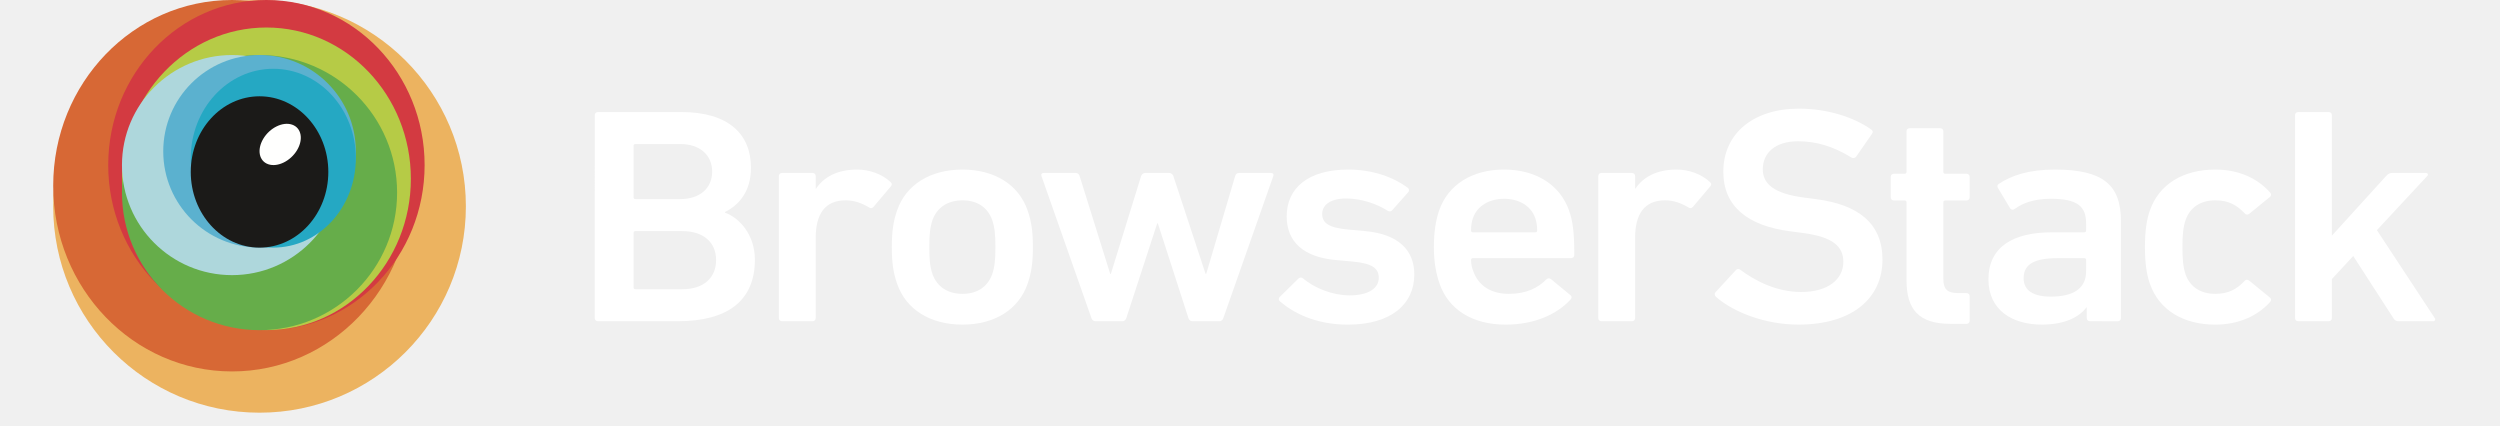
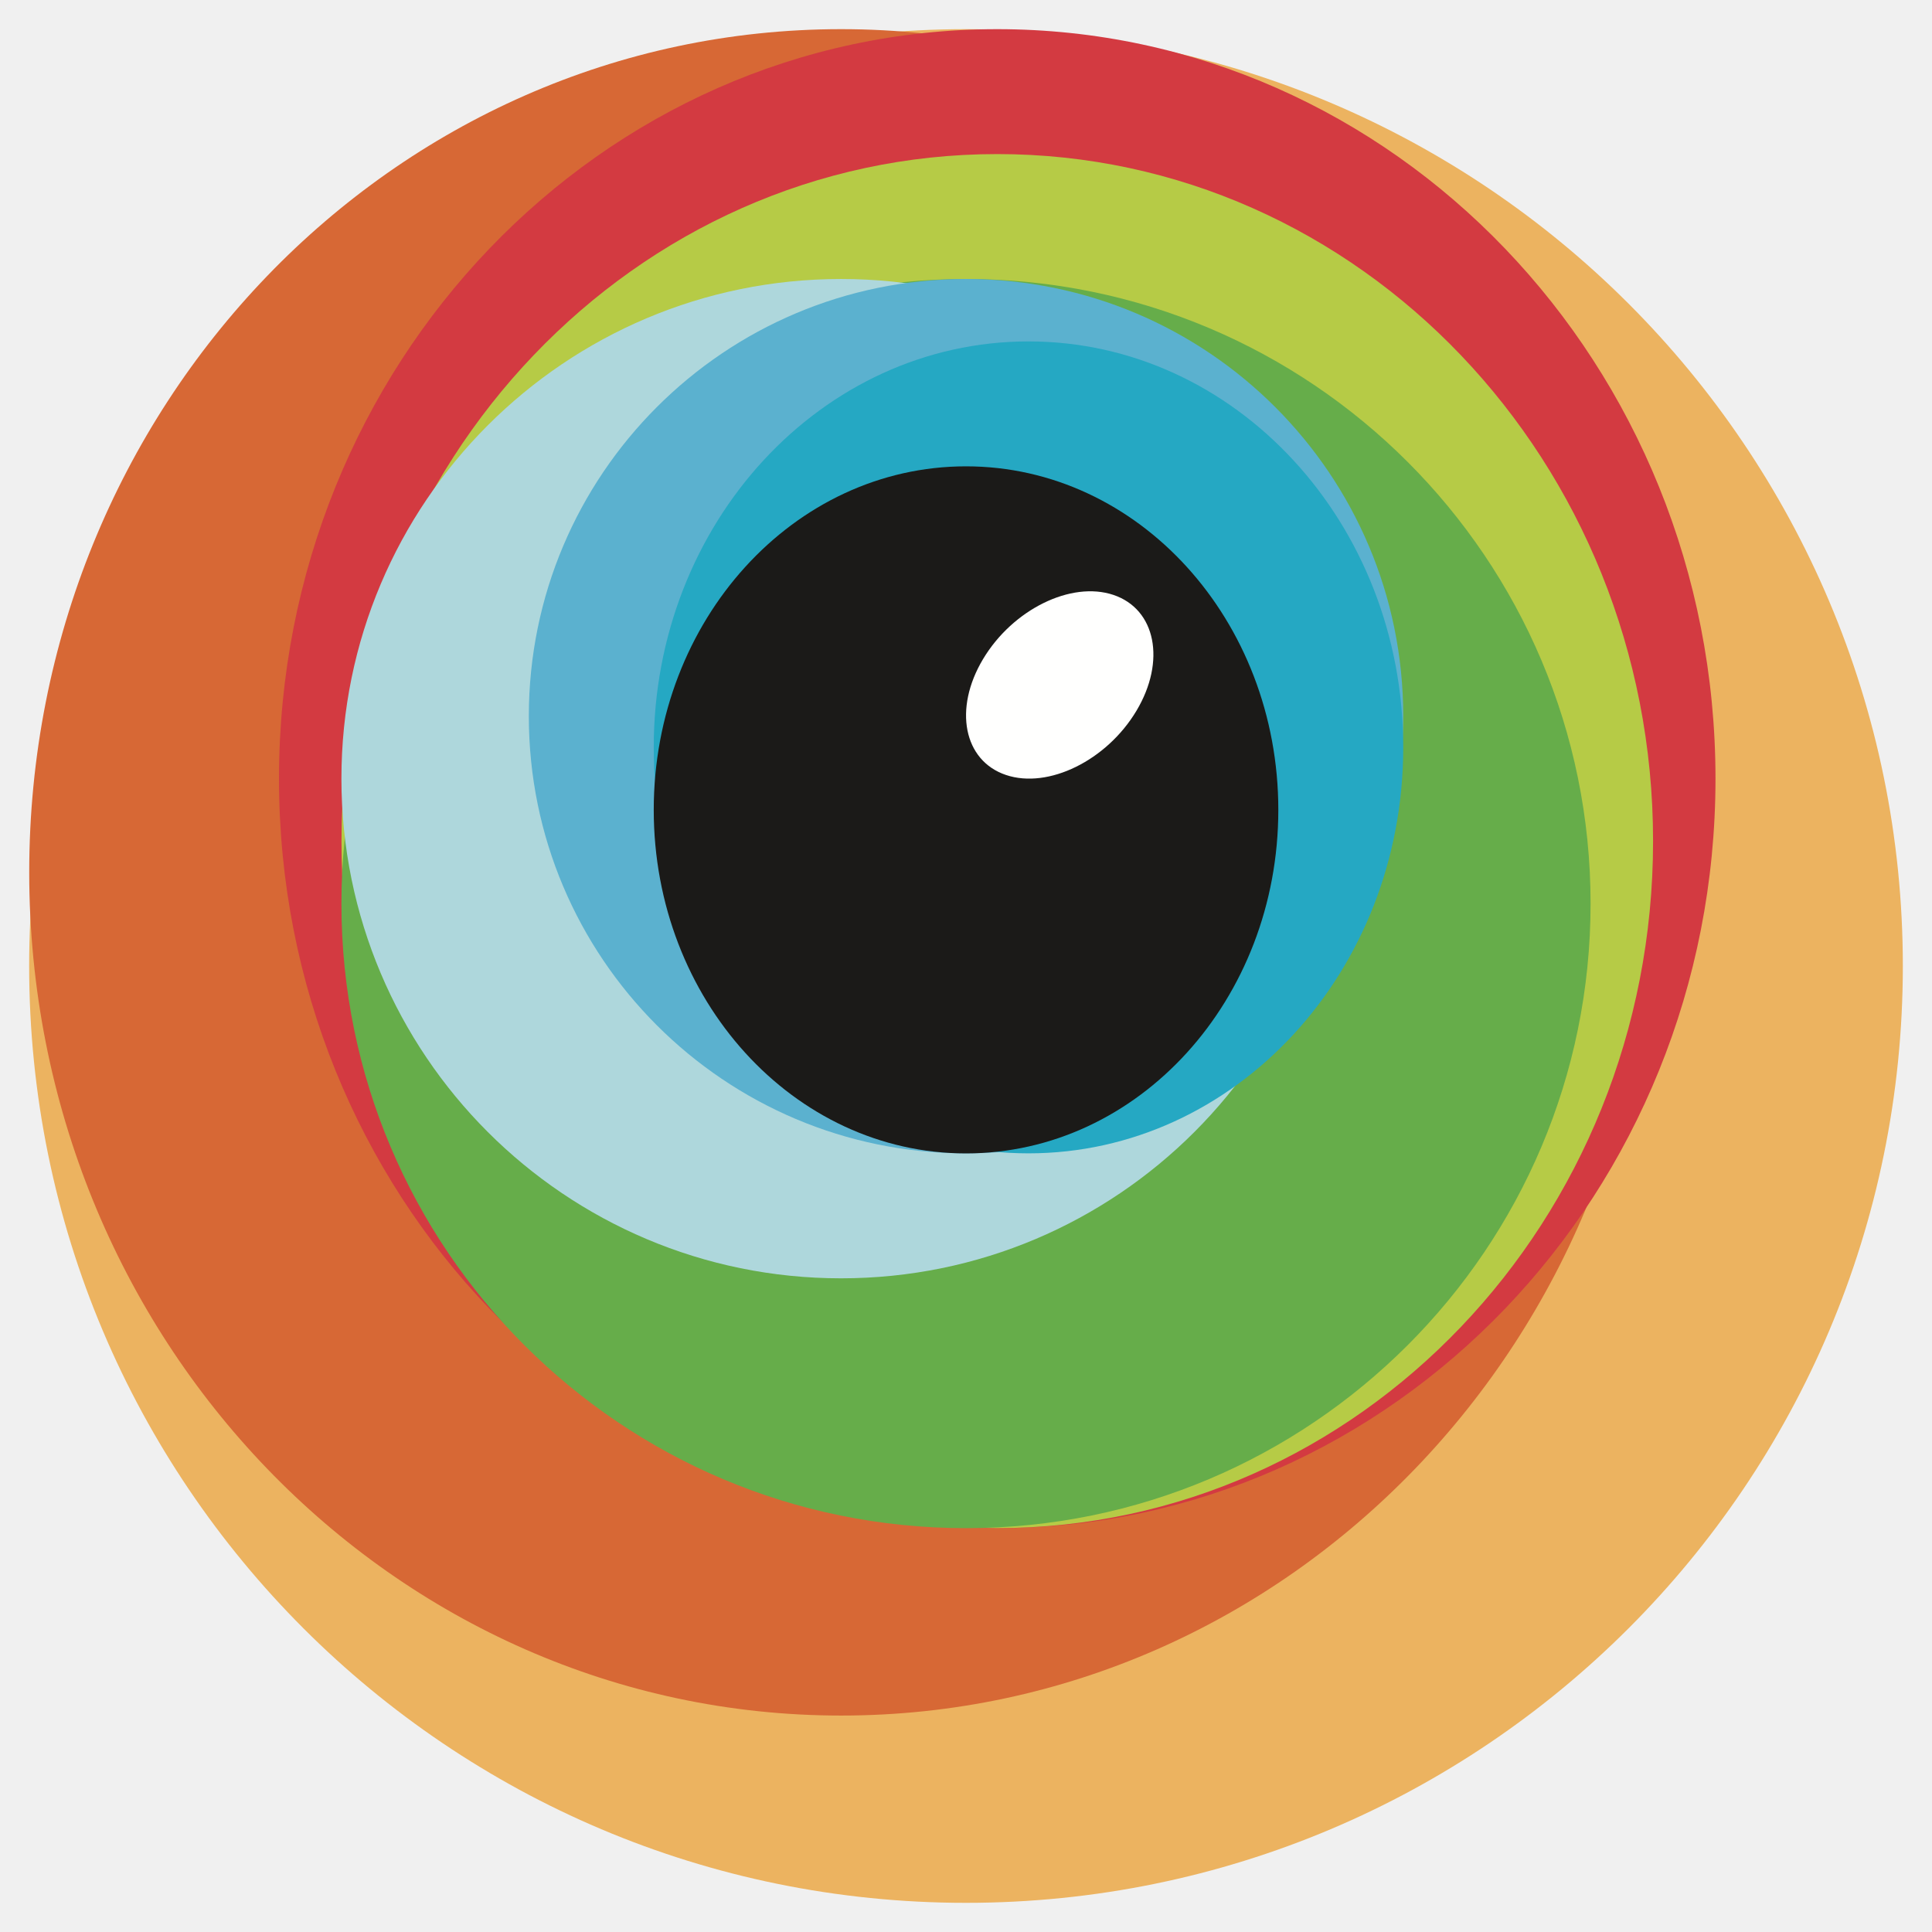
- <svg xmlns="http://www.w3.org/2000/svg" height="32" viewBox="0 0 180 32" width="188" class="w-svg" aria-labelledby="headerBrowserStackLogoImgTitle headerBrowserStackLogoImgDesc" role="img">
-   <g fill="none" fill-rule="evenodd">
-     <g>
-       <path d="m31.034 15.517c0 8.57-6.947 15.517-15.517 15.517-8.57 0-15.517-6.947-15.517-15.517 0-8.57 6.947-15.517 15.517-15.517 8.57 0 15.517 6.947 15.517 15.517" fill="#ecb360" />
-       <path d="m26.897 13.966c0 7.713-6.021 13.966-13.448 13.966-7.427 0-13.448-6.253-13.448-13.966 0-7.713 6.021-13.966 13.448-13.966 7.427 0 13.448 6.253 13.448 13.966" fill="#d76835" />
-       <path d="m27.931 12.414c0 6.856-5.326 12.414-11.897 12.414-6.57 0-11.896-5.558-11.896-12.414 0-6.856 5.326-12.414 11.896-12.414 6.571 0 11.897 5.558 11.897 12.414" fill="#d33a41" />
-       <path d="m26.897 13.448c0 6.284-4.863 11.379-10.862 11.379-5.999 0-10.862-5.095-10.862-11.379 0-6.285 4.863-11.379 10.862-11.379 5.999 0 10.862 5.095 10.862 11.379" fill="#b6cb46" />
-       <path d="m25.862 14.483c0 5.713-4.632 10.345-10.345 10.345-5.713 0-10.345-4.632-10.345-10.345 0-5.713 4.632-10.345 10.345-10.345 5.713 0 10.345 4.631 10.345 10.345" fill="#66ad4a" />
-       <path d="m21.724 12.414c0 4.571-3.705 8.276-8.276 8.276-4.571 0-8.276-3.705-8.276-8.276 0-4.571 3.705-8.276 8.276-8.276 4.571 0 8.276 3.705 8.276 8.276" fill="#aed7dc" />
-       <path d="m22.759 11.379c0 3.999-3.242 7.241-7.242 7.241-4 0-7.241-3.242-7.241-7.241 0-3.999 3.242-7.241 7.241-7.241 4 0 7.242 3.242 7.242 7.241" fill="#5bb1cf" />
-       <path d="m22.759 11.896c0 3.714-2.779 6.724-6.207 6.724s-6.207-3.011-6.207-6.724c0-3.713 2.779-6.724 6.207-6.724s6.207 3.011 6.207 6.724" fill="#25a8c3" />
-       <path d="m20.69 12.931c0 3.142-2.316 5.69-5.173 5.69-2.856 0-5.172-2.547-5.172-5.69 0-3.142 2.316-5.69 5.172-5.69 2.857 0 5.173 2.547 5.173 5.69" />
-       <path d="m15.517 18.621c-2.856 0-5.172-2.547-5.172-5.69 0-3.142 2.316-5.69 5.172-5.69 2.857 0 5.173 2.547 5.173 5.69 0 3.142-2.316 5.69-5.173 5.69z" fill="#1b1a18" />
-       <path d="m18.34 11.29c-.492.823-1.46 1.299-2.161 1.063-.702-.236-.872-1.096-.38-1.919.492-.823 1.46-1.299 2.161-1.063s.872 1.096.38 1.919" fill="#fffffe" />
-     </g>
-     <g fill="#fff" transform="translate(40.34483 7.241379)">
-       <path d="m117.326 14.093c-.247-.694-.371-1.573-.371-2.753 0-1.18.123-2.059.371-2.753.692-1.989 2.522-3.077 4.921-3.077 1.78 0 3.19.671 4.129 1.735.075.093.099.232-.024.324l-1.558 1.272c-.123.093-.247.07-.346-.046-.593-.625-1.212-.971-2.201-.971-1.063 0-1.879.486-2.226 1.457-.198.555-.247 1.203-.247 2.059 0 .856.049 1.527.247 2.082.346.948 1.163 1.434 2.226 1.434.989 0 1.608-.347 2.201-.971.099-.116.223-.116.346-.023l1.558 1.272c.123.093.099.208.024.324-.939 1.041-2.349 1.712-4.129 1.712-2.398 0-4.229-1.087-4.921-3.077" />
-       <path d="m136.031 16.915c-.173 0-.297-.069-.396-.232l-3.017-4.673-1.607 1.735v2.938c0 .139-.099.232-.247.232h-2.275c-.148 0-.247-.093-.247-.232v-15.268c0-.139.099-.231.247-.231h2.275c.148 0 .247.093.247.231v9.069l4.08-4.488c.148-.162.272-.232.469-.232h2.522c.148 0 .198.139.099.232l-3.783 4.071 4.352 6.616c.075.093.025.232-.123.232z" />
-       <path d="m3.448 14.509h3.511c1.632 0 2.547-.879 2.547-2.198 0-1.296-.915-2.174-2.547-2.174h-3.511c-.099 0-.148.046-.148.139v4.094c0 .093.05.139.148.139zm3.363-6.778c1.484 0 2.399-.833 2.399-2.059 0-1.249-.915-2.082-2.399-2.082h-3.363c-.099 0-.148.046-.148.139v3.863c0 .093.05.139.148.139zm-6.429-6.316c0-.139.099-.231.247-.231h6.256c3.561 0 5.242 1.666 5.242 4.187 0 1.781-.89 2.799-1.954 3.331v.046c1.039.37 2.25 1.619 2.25 3.539 0 3.123-2.102 4.627-5.786 4.627h-6.009c-.148 0-.247-.093-.247-.232z" />
-       <path d="m14.475 16.915c-.149 0-.248-.093-.248-.232v-10.687c0-.139.099-.232.248-.232h2.275c.148 0 .247.093.247.232v.948h.025c.568-.856 1.582-1.434 3.091-1.434.939 0 1.879.347 2.497.925.124.115.149.208.049.324l-1.311 1.55c-.099.115-.222.139-.346.046-.544-.324-1.113-.532-1.756-.532-1.558 0-2.25 1.041-2.25 2.822v6.038c0 .139-.099.232-.247.232z" />
-       <path d="m30.262 13.399c.198-.578.247-1.11.247-2.059 0-.948-.049-1.457-.247-2.059-.346-.925-1.112-1.457-2.225-1.457-1.113 0-1.904.532-2.25 1.457-.198.601-.247 1.11-.247 2.059 0 .949.05 1.481.247 2.059.346.925 1.137 1.457 2.25 1.457 1.113 0 1.879-.532 2.225-1.457zm-7.146.694c-.272-.786-.396-1.527-.396-2.753 0-1.226.123-1.966.396-2.753.667-1.943 2.497-3.077 4.921-3.077 2.399 0 4.228 1.134 4.896 3.077.272.787.396 1.527.396 2.753 0 1.226-.124 1.966-.396 2.753-.668 1.943-2.498 3.077-4.896 3.077-2.423 0-4.253-1.134-4.921-3.077z" />
-       <path d="m45.323 16.915c-.149 0-.247-.093-.297-.232l-2.3-7.125h-.049l-2.324 7.125c-.05.139-.148.232-.297.232h-2.027c-.149 0-.247-.093-.297-.232l-3.759-10.687c-.05-.139.025-.232.173-.232h2.374c.173 0 .272.069.322.232l2.3 7.356h.05l2.275-7.356c.05-.139.173-.232.322-.232h1.78c.148 0 .272.093.322.232l2.423 7.356h.049l2.176-7.356c.049-.162.148-.232.322-.232h2.374c.148 0 .223.093.173.232l-3.759 10.687c-.049.139-.148.232-.297.232z" />
-       <path d="m51.894 15.411c-.099-.093-.099-.231 0-.324l1.41-1.388c.099-.093.247-.093.346 0 .866.74 2.25 1.272 3.487 1.272 1.459 0 2.201-.555 2.201-1.319 0-.671-.42-1.087-1.978-1.226l-1.286-.115c-2.423-.232-3.66-1.388-3.66-3.285 0-2.151 1.657-3.516 4.624-3.516 1.855 0 3.412.578 4.476 1.365.124.093.124.231.05.324l-1.212 1.365c-.099.115-.222.115-.346.046-.742-.486-1.929-.925-3.116-.925s-1.805.486-1.805 1.157c0 .648.421 1.041 1.954 1.18l1.286.116c2.498.231 3.685 1.434 3.685 3.262 0 2.221-1.731 3.771-4.995 3.771-2.448 0-4.129-.902-5.119-1.758" />
-       <path d="m71.1 9.142c-.322-.902-1.212-1.434-2.324-1.434-1.137 0-2.028.532-2.349 1.434-.099.278-.149.555-.149.949 0 .093.049.139.149.139h4.673c.099 0 .148-.046.148-.139 0-.393-.049-.671-.148-.949zm-7.196 4.927c-.247-.717-.421-1.573-.421-2.73 0-1.157.149-2.035.396-2.753.667-1.943 2.497-3.077 4.871-3.077 2.448 0 4.229 1.18 4.896 3.077.272.787.396 1.55.396 3.355 0 .139-.099.231-.272.231h-7.344c-.099 0-.149.046-.149.139 0 .324.074.601.173.856.396 1.088 1.335 1.689 2.67 1.689 1.335 0 2.201-.463 2.794-1.064.124-.116.247-.139.371-.046l1.459 1.203c.123.093.123.208.025.324-1.014 1.11-2.696 1.897-4.896 1.897-2.522 0-4.303-1.157-4.97-3.1z" />
-       <path d="m76.093 16.915c-.148 0-.247-.093-.247-.232v-10.687c0-.139.099-.232.247-.232h2.275c.149 0 .247.093.247.232v.948h.025c.568-.856 1.582-1.434 3.091-1.434.94 0 1.879.347 2.497.925.124.115.148.208.05.324l-1.311 1.55c-.099.115-.223.139-.346.046-.544-.324-1.112-.532-1.755-.532-1.558 0-2.251 1.041-2.251 2.822v6.038c0 .139-.099.232-.247.232z" />
-       <path d="m84.704 15.088c-.099-.093-.148-.232-.049-.347l1.533-1.666c.099-.115.247-.115.346-.023 1.088.81 2.696 1.665 4.575 1.665 2.003 0 3.165-.948 3.165-2.267 0-1.134-.742-1.874-3.066-2.175l-.89-.116c-3.239-.416-5.069-1.874-5.069-4.488 0-2.845 2.225-4.742 5.687-4.742 2.102 0 4.105.625 5.44 1.573.124.093.149.185.05.324l-1.187 1.712c-.099.116-.222.139-.346.07-1.36-.833-2.621-1.226-4.03-1.226-1.707 0-2.646.879-2.646 2.105 0 1.087.816 1.827 3.091 2.128l.89.116c3.239.416 5.019 1.85 5.019 4.557 0 2.799-2.151 4.881-6.33 4.881-2.472 0-4.871-.925-6.182-2.082" />
-       <path d="m102.34 17.112c-2.399 0-3.313-1.087-3.313-3.262v-5.875c0-.093-.05-.139-.149-.139h-.791c-.148 0-.247-.093-.247-.232v-1.55c0-.139.099-.231.247-.231h.791c.099 0 .149-.046.149-.139v-3.054c0-.139.099-.231.247-.231h2.275c.148 0 .247.093.247.231v3.054c0 .093.049.139.148.139h1.583c.148 0 .247.093.247.231v1.55c0 .139-.099.232-.247.232h-1.583c-.099 0-.148.046-.148.139v5.783c0 .786.346 1.041 1.113 1.041h.618c.148 0 .247.093.247.232v1.85c0 .139-.099.232-.247.232z" />
-       <path d="m112.531 13.167v-.856c0-.093-.05-.139-.149-.139h-1.978c-1.78 0-2.572.463-2.572 1.504 0 .925.717 1.388 2.052 1.388 1.707 0 2.646-.625 2.646-1.897zm.296 3.748c-.148 0-.247-.093-.247-.232v-.81h-.025c-.569.764-1.682 1.296-3.363 1.296-2.176 0-4.006-1.064-4.006-3.401 0-2.429 1.83-3.539 4.772-3.539h2.423c.099 0 .149-.046.149-.139v-.532c0-1.273-.643-1.851-2.646-1.851-1.335 0-2.151.347-2.72.764-.123.093-.272.069-.346-.046l-.915-1.527c-.074-.116-.049-.232.049-.301.965-.648 2.275-1.087 4.229-1.087 3.635 0 4.97 1.157 4.97 3.887v7.287c0 .139-.099.232-.247.232z" />
-     </g>
-   </g>
+ <svg xmlns="http://www.w3.org/2000/svg" width="64" height="64" viewBox="-0.483 -0.483 32 32" fill="none">
+   <path d="m31.034 15.517c0 8.57-6.947 15.517-15.517 15.517-8.57 0-15.517-6.947-15.517-15.517 0-8.57 6.947-15.517 15.517-15.517 8.57 0 15.517 6.947 15.517 15.517" fill="#ecb360" />
+   <path d="m26.897 13.966c0 7.713-6.021 13.966-13.448 13.966-7.427 0-13.448-6.253-13.448-13.966 0-7.713 6.021-13.966 13.448-13.966 7.427 0 13.448 6.253 13.448 13.966" fill="#d76835" />
+   <path d="m27.931 12.414c0 6.856-5.326 12.414-11.897 12.414-6.57 0-11.896-5.558-11.896-12.414 0-6.856 5.326-12.414 11.896-12.414 6.571 0 11.897 5.558 11.897 12.414" fill="#d33a41" />
+   <path d="m26.897 13.448c0 6.284-4.863 11.379-10.862 11.379-5.999 0-10.862-5.095-10.862-11.379 0-6.285 4.863-11.379 10.862-11.379 5.999 0 10.862 5.095 10.862 11.379" fill="#b6cb46" />
+   <path d="m25.862 14.483c0 5.713-4.632 10.345-10.345 10.345-5.713 0-10.345-4.632-10.345-10.345 0-5.713 4.632-10.345 10.345-10.345 5.713 0 10.345 4.631 10.345 10.345" fill="#66ad4a" />
+   <path d="m21.724 12.414c0 4.571-3.705 8.276-8.276 8.276-4.571 0-8.276-3.705-8.276-8.276 0-4.571 3.705-8.276 8.276-8.276 4.571 0 8.276 3.705 8.276 8.276" fill="#aed7dc" />
+   <path d="m22.759 11.379c0 3.999-3.242 7.241-7.242 7.241-4 0-7.241-3.242-7.241-7.241 0-3.999 3.242-7.241 7.241-7.241 4 0 7.242 3.242 7.242 7.241" fill="#5bb1cf" />
+   <path d="m22.759 11.896c0 3.714-2.779 6.724-6.207 6.724s-6.207-3.011-6.207-6.724c0-3.713 2.779-6.724 6.207-6.724s6.207 3.011 6.207 6.724" fill="#25a8c3" />
+   <path d="m20.69 12.931c0 3.142-2.316 5.69-5.173 5.69-2.856 0-5.172-2.547-5.172-5.69 0-3.142 2.316-5.69 5.172-5.69 2.857 0 5.173 2.547 5.173 5.69" />
+   <path d="m15.517 18.621c-2.856 0-5.172-2.547-5.172-5.69 0-3.142 2.316-5.69 5.172-5.69 2.857 0 5.173 2.547 5.173 5.69 0 3.142-2.316 5.69-5.173 5.69z" fill="#1b1a18" />
+   <path d="m18.34 11.29c-.492.823-1.46 1.299-2.161 1.063-.702-.236-.872-1.096-.38-1.919.492-.823 1.46-1.299 2.161-1.063s.872 1.096.38 1.919" fill="#fffffe" />
</svg>
